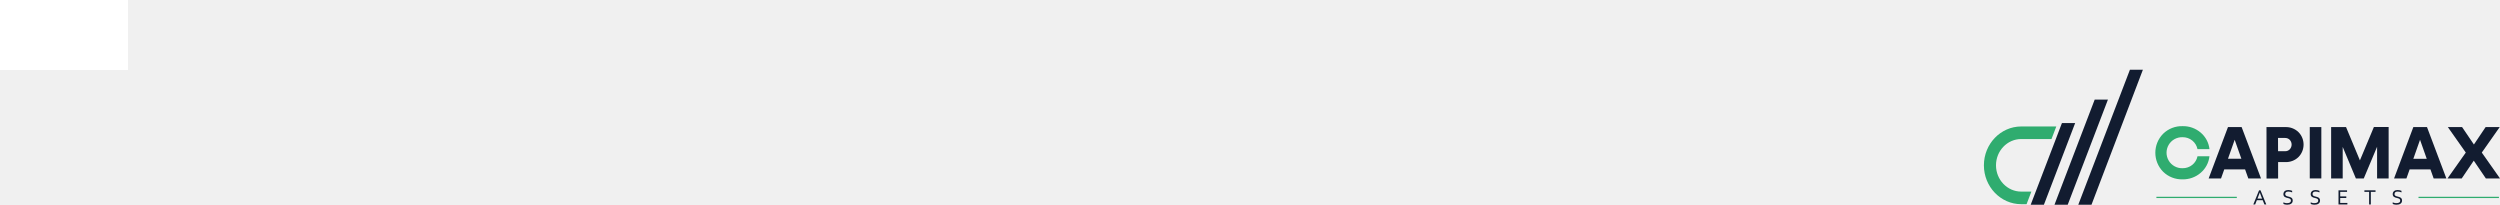
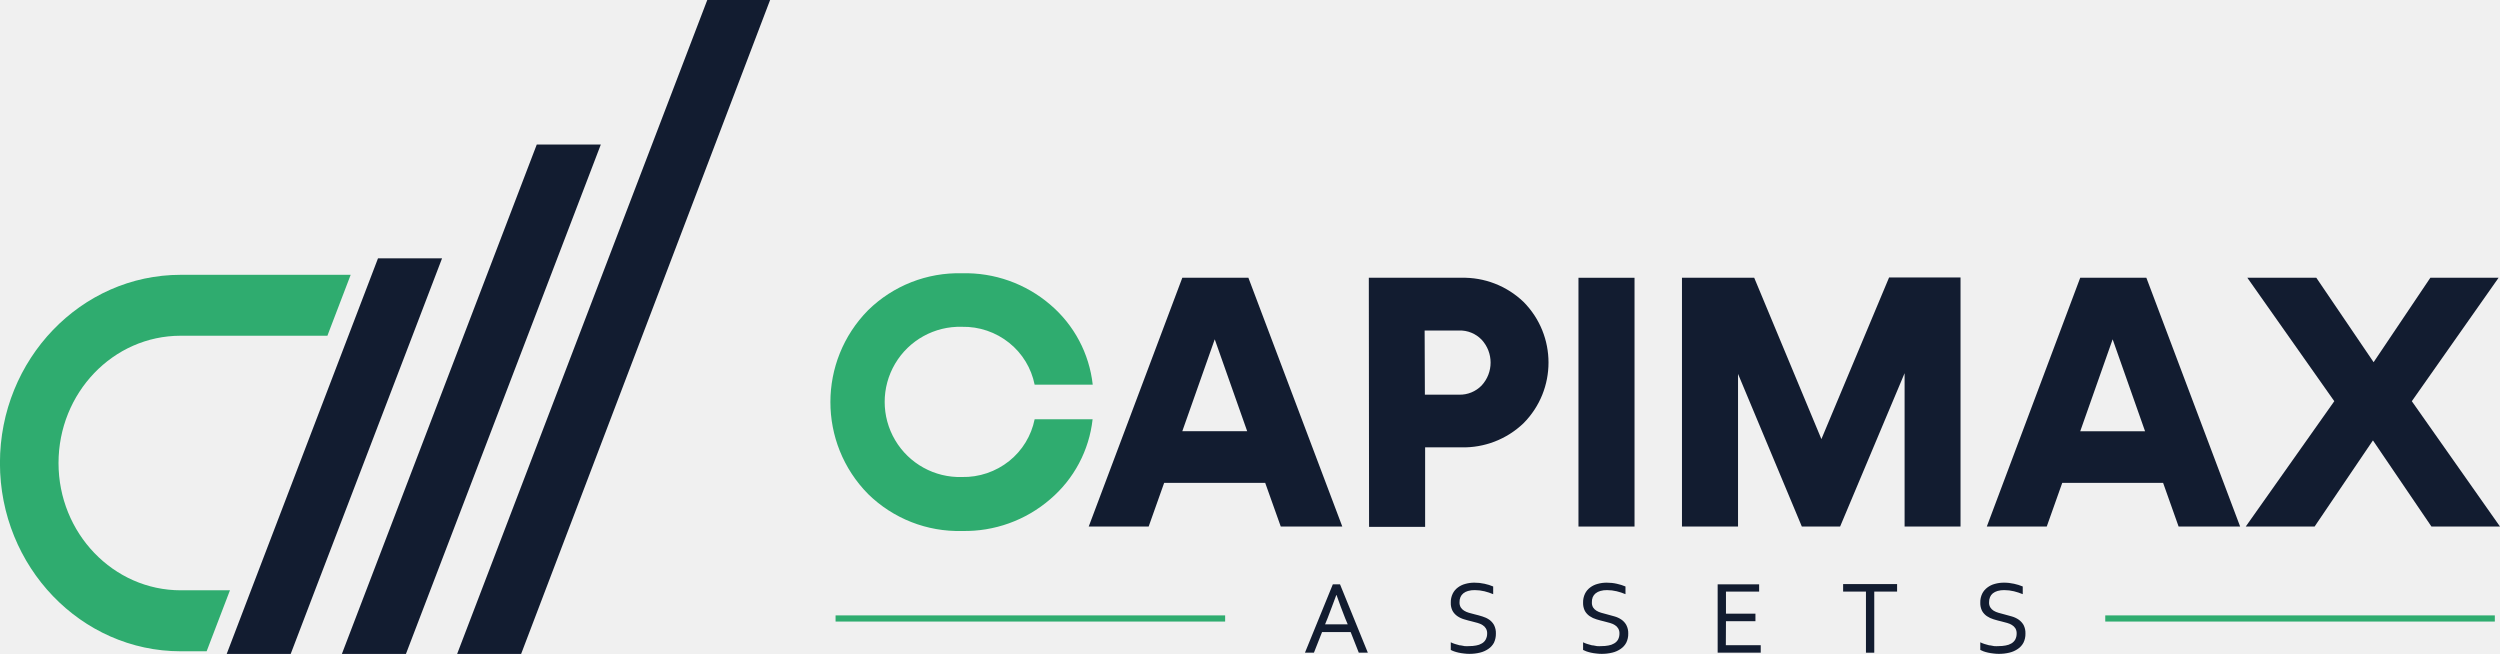
- <svg xmlns="http://www.w3.org/2000/svg" viewBox="0 0 1968.07 161.17">
+ <svg xmlns="http://www.w3.org/2000/svg" viewBox="0 0 406.28 106.27">
  <defs>
-     <style>.cls-1{fill:#2fac6f;}.cls-2{fill:#121c30;}.cls-3{fill:none;stroke:#2fac6f;stroke-miterlimit:10;}.cls-4{fill:#fff;}</style>
+     <style>.cls-1{fill:#2fac6f;}.cls-2{fill:#121c30;}.cls-3{fill:none;stroke:#2fac6f;stroke-miterlimit:10;}</style>
  </defs>
  <g id="_3" data-name="3">
-     <path class="cls-1" d="M493.21,993.15a21,21,0,0,1-15.27-6,21.27,21.27,0,0,1,0-29.88,21,21,0,0,1,15.27-6,21.17,21.17,0,0,1,14.33,5.1,19.93,19.93,0,0,1,6.9,13H505a11.63,11.63,0,0,0-4.13-6.79,11.87,11.87,0,0,0-7.68-2.61,12.21,12.21,0,1,0,0,24.41,11.91,11.91,0,0,0,7.68-2.6A11.64,11.64,0,0,0,505,975h9.42a19.94,19.94,0,0,1-6.9,13A21.22,21.22,0,0,1,493.21,993.15Z" transform="translate(1224.93 -851.96)" />
-     <path class="cls-2" d="M555,992.43H545l-2.53-7.1H526.05l-2.52,7.1h-9.74L529,952h10.74ZM534.27,962,529,976.93h10.54Z" transform="translate(1224.93 -851.96)" />
-     <path class="cls-2" d="M559.31,952h15a14.11,14.11,0,0,1,10.14,3.92,14,14,0,0,1,0,19.72,14.11,14.11,0,0,1-10.14,3.92h-5.85v12.92h-9.11Zm9.11,19H574a4.92,4.92,0,0,0,3.64-1.49,5.48,5.48,0,0,0,0-7.45,4.88,4.88,0,0,0-3.64-1.49h-5.62Z" transform="translate(1224.93 -851.96)" />
-     <path class="cls-2" d="M602.49,992.43h-9.11V952h9.11Z" transform="translate(1224.93 -851.96)" />
-     <path class="cls-2" d="M632.86,978.22l11-26.27h11.61v40.48h-9.09V967.51L635.9,992.43h-6.22l-10.37-24.81v24.81H610.2V952h11.74Z" transform="translate(1224.93 -851.96)" />
-     <path class="cls-2" d="M700.91,992.43h-10l-2.52-7.1H672l-2.52,7.1h-9.74L674.92,952h10.75ZM680.19,962l-5.27,14.95h10.54Z" transform="translate(1224.93 -851.96)" />
-     <path class="cls-2" d="M728.81,972.06l14.33,20.37H732l-9.51-14-9.48,14H701.82l14.39-20.37L702.08,952h11.21l9.31,13.72L731.82,952h11.09Z" transform="translate(1224.93 -851.96)" />
-     <path class="cls-2" d="M548.93,1012.93l4.53-11.11h1.17l4.52,11.11h-1.47l-1.32-3.35h-4.65l-1.32,3.35Zm5.1-9.38c-.5,1.38-1,2.64-1.42,3.77l-.41,1h3.68l-.42-1c-.46-1.15-.92-2.41-1.4-3.77Z" transform="translate(1224.93 -851.96)" />
-     <path class="cls-2" d="M574.05,1004.76a1.52,1.52,0,0,0,.2.81,1.71,1.71,0,0,0,.54.53,3.2,3.2,0,0,0,.77.34l.93.25c.43.1.85.22,1.27.35a3.91,3.91,0,0,1,1.11.52,2.57,2.57,0,0,1,.79.88,2.82,2.82,0,0,1,.3,1.38,3.32,3.32,0,0,1-.32,1.5,2.79,2.79,0,0,1-.91,1,4,4,0,0,1-1.36.6,7.21,7.21,0,0,1-1.73.2,6.62,6.62,0,0,1-.88-.06,7.53,7.53,0,0,1-.87-.14,6,6,0,0,1-.74-.21,3.39,3.39,0,0,1-.52-.23v-1.24a4.67,4.67,0,0,0,.67.27,6.77,6.77,0,0,0,.77.22c.27,0,.53.1.81.13a5.1,5.1,0,0,0,.76,0,5.66,5.66,0,0,0,1.11-.1,2.58,2.58,0,0,0,.92-.33,1.59,1.59,0,0,0,.63-.63,2,2,0,0,0,.24-1,1.47,1.47,0,0,0-.21-.82,1.55,1.55,0,0,0-.54-.54,3.07,3.07,0,0,0-.78-.34c-.3-.09-.61-.17-.94-.25s-.85-.21-1.26-.34a3.79,3.79,0,0,1-1.11-.52,2.55,2.55,0,0,1-.78-.85,2.69,2.69,0,0,1-.29-1.34,3.17,3.17,0,0,1,.31-1.46,2.79,2.79,0,0,1,.83-1,3.46,3.46,0,0,1,1.22-.59,5.38,5.38,0,0,1,1.47-.2,7.35,7.35,0,0,1,1.66.18,7.67,7.67,0,0,1,1.4.44v1.25a9.84,9.84,0,0,0-1.42-.47,6.56,6.56,0,0,0-1.57-.19,3.63,3.63,0,0,0-1.1.14,2.07,2.07,0,0,0-.77.39,1.62,1.62,0,0,0-.46.61A2.07,2.07,0,0,0,574.05,1004.76Z" transform="translate(1224.93 -851.96)" />
-     <path class="cls-2" d="M595.56,1004.76a1.52,1.52,0,0,0,.19.81,1.71,1.71,0,0,0,.54.53,3.11,3.11,0,0,0,.78.34c.29.09.6.17.92.25s.85.22,1.27.35a3.79,3.79,0,0,1,1.11.52,2.57,2.57,0,0,1,.79.88,2.82,2.82,0,0,1,.31,1.38,3.19,3.19,0,0,1-.33,1.5,2.79,2.79,0,0,1-.91,1,4,4,0,0,1-1.36.6,7.21,7.21,0,0,1-1.73.2,6.62,6.62,0,0,1-.88-.06,7.53,7.53,0,0,1-.87-.14,6,6,0,0,1-.74-.21,3.39,3.39,0,0,1-.52-.23v-1.24a4.67,4.67,0,0,0,.67.27,6.77,6.77,0,0,0,.77.22c.27,0,.54.1.81.13a5.1,5.1,0,0,0,.76,0,5.66,5.66,0,0,0,1.11-.1,2.58,2.58,0,0,0,.92-.33,1.68,1.68,0,0,0,.64-.63,2.07,2.07,0,0,0,.23-1,1.47,1.47,0,0,0-.21-.82,1.55,1.55,0,0,0-.54-.54,3.07,3.07,0,0,0-.78-.34c-.3-.09-.61-.17-.94-.25s-.85-.21-1.26-.34a3.91,3.91,0,0,1-1.11-.52,2.55,2.55,0,0,1-.78-.85,2.8,2.8,0,0,1-.29-1.34,3.17,3.17,0,0,1,.31-1.46,2.79,2.79,0,0,1,.83-1,3.46,3.46,0,0,1,1.22-.59,5.38,5.38,0,0,1,1.47-.2,7.28,7.28,0,0,1,1.66.18,7.67,7.67,0,0,1,1.4.44v1.25a9.45,9.45,0,0,0-1.42-.47,6.56,6.56,0,0,0-1.57-.19,3.63,3.63,0,0,0-1.1.14,2.15,2.15,0,0,0-.77.39,1.62,1.62,0,0,0-.46.61A2.07,2.07,0,0,0,595.56,1004.76Z" transform="translate(1224.93 -851.96)" />
-     <path class="cls-2" d="M617.33,1011.71H623v1.22h-7v-11.11h6.74V1003h-5.39v3.59h4.79v1.22h-4.79Z" transform="translate(1224.93 -851.96)" />
-     <path class="cls-2" d="M641.45,1012.93H640.1V1003h-3.71v-1.22h8.77V1003h-3.71Z" transform="translate(1224.93 -851.96)" />
-     <path class="cls-2" d="M660.11,1004.76a1.43,1.43,0,0,0,.2.81,1.68,1.68,0,0,0,.53.53,3.11,3.11,0,0,0,.78.34c.29.09.6.17.92.25s.85.22,1.27.35a3.79,3.79,0,0,1,1.11.52,2.71,2.71,0,0,1,.8.88,2.82,2.82,0,0,1,.3,1.38,3.19,3.19,0,0,1-.33,1.5,2.79,2.79,0,0,1-.91,1,4,4,0,0,1-1.36.6,7.21,7.21,0,0,1-1.73.2,6.62,6.62,0,0,1-.88-.06,7.9,7.9,0,0,1-.87-.14,6,6,0,0,1-.74-.21,3.91,3.91,0,0,1-.52-.23v-1.24a4.67,4.67,0,0,0,.67.27,6.77,6.77,0,0,0,.77.22c.27,0,.54.1.81.13a5.1,5.1,0,0,0,.76,0,5.66,5.66,0,0,0,1.11-.1,2.7,2.7,0,0,0,.93-.33,1.73,1.73,0,0,0,.63-.63,2.07,2.07,0,0,0,.23-1,1.56,1.56,0,0,0-.2-.82,1.67,1.67,0,0,0-.55-.54,2.92,2.92,0,0,0-.78-.34c-.3-.09-.61-.17-.94-.25s-.85-.21-1.26-.34a4,4,0,0,1-1.11-.52,2.55,2.55,0,0,1-.78-.85,2.8,2.8,0,0,1-.29-1.34,3.17,3.17,0,0,1,.31-1.46,2.81,2.81,0,0,1,.84-1,3.41,3.41,0,0,1,1.21-.59,5.38,5.38,0,0,1,1.47-.2,7.22,7.22,0,0,1,1.66.18,8,8,0,0,1,1.41.44v1.25a10,10,0,0,0-1.43-.47,6.56,6.56,0,0,0-1.57-.19,3.63,3.63,0,0,0-1.1.14,2.23,2.23,0,0,0-.77.39,1.59,1.59,0,0,0-.45.61A2.07,2.07,0,0,0,660.11,1004.76Z" transform="translate(1224.93 -851.96)" />
-     <line class="cls-3" x1="1760.88" y1="155.41" x2="1697.58" y2="155.41" />
-     <line class="cls-3" x1="1967.22" y1="155.41" x2="1903.92" y2="155.41" />
-     <path class="cls-1" d="M393.85,951.52l-3.32,8.68-.46,1.22H366.23c-11,0-19.86,9.29-19.86,20.69s8.91,20.68,19.86,20.68h8l-3.32,8.68-.17.45-.3.78h-4.22c-16.19,0-29.37-13.73-29.37-30.59s13.18-30.59,29.37-30.59Z" transform="translate(1224.93 -851.96)" />
-     <polygon class="cls-2" points="1633.62 96.88 1628.81 109.46 1612.98 150.83 1609.19 160.73 1609.02 161.17 1598.62 161.17 1598.79 160.73 1602.58 150.83 1618.41 109.46 1622.19 99.55 1623.22 96.88 1628.84 96.88 1633.62 96.88" />
-     <polygon class="cls-2" points="1659.43 78.39 1627.76 161.17 1617.35 161.17 1649.01 78.39 1659.43 78.39" />
-     <polygon class="cls-2" points="1686.94 54.9 1646.48 161.17 1636.08 161.17 1676.73 54.9 1686.94 54.9" />
-     <rect class="cls-4" width="100.74" height="55.11" />
+     <path class="cls-1" d="M493.21,993.15a21,21,0,0,1-15.27-6,21.27,21.27,0,0,1,0-29.88,21,21,0,0,1,15.27-6,21.17,21.17,0,0,1,14.33,5.1,19.93,19.93,0,0,1,6.9,13H505a11.63,11.63,0,0,0-4.13-6.79,11.87,11.87,0,0,0-7.68-2.61,12.21,12.21,0,1,0,0,24.41,11.91,11.91,0,0,0,7.68-2.6A11.64,11.64,0,0,0,505,975h9.42a19.94,19.94,0,0,1-6.9,13A21.22,21.22,0,0,1,493.21,993.15Z" transform="translate(-336.86 -906.86)" />
+     <path class="cls-2" d="M555,992.43H545l-2.53-7.1H526.05l-2.52,7.1h-9.74L529,952h10.74ZM534.27,962,529,976.93h10.54Z" transform="translate(-336.86 -906.86)" />
+     <path class="cls-2" d="M559.31,952h15a14.11,14.11,0,0,1,10.14,3.92,14,14,0,0,1,0,19.72,14.11,14.11,0,0,1-10.14,3.92h-5.85v12.92h-9.11Zm9.11,19H574a4.92,4.92,0,0,0,3.64-1.49,5.48,5.48,0,0,0,0-7.45,4.88,4.88,0,0,0-3.64-1.49h-5.62Z" transform="translate(-336.86 -906.86)" />
+     <path class="cls-2" d="M602.49,992.43h-9.11V952h9.11Z" transform="translate(-336.86 -906.86)" />
+     <path class="cls-2" d="M632.86,978.22l11-26.27h11.61v40.48h-9.09V967.51L635.9,992.43h-6.22l-10.37-24.81v24.81H610.2V952h11.74Z" transform="translate(-336.86 -906.86)" />
+     <path class="cls-2" d="M700.91,992.43h-10l-2.52-7.1H672l-2.52,7.1h-9.74L674.92,952h10.75ZM680.19,962l-5.27,14.95h10.54Z" transform="translate(-336.86 -906.86)" />
+     <path class="cls-2" d="M728.81,972.06l14.33,20.37H732l-9.51-14-9.48,14H701.82l14.39-20.37L702.08,952h11.21l9.31,13.72L731.82,952h11.09Z" transform="translate(-336.86 -906.86)" />
+     <path class="cls-2" d="M548.93,1012.93l4.53-11.11h1.17l4.52,11.11h-1.47l-1.32-3.35h-4.65l-1.32,3.35Zm5.1-9.38c-.5,1.38-1,2.64-1.42,3.77l-.41,1h3.68l-.42-1c-.46-1.15-.92-2.41-1.4-3.77Z" transform="translate(-336.86 -906.86)" />
+     <path class="cls-2" d="M574.05,1004.76a1.52,1.52,0,0,0,.2.81,1.71,1.71,0,0,0,.54.53,3.2,3.2,0,0,0,.77.34l.93.25c.43.1.85.22,1.27.35a3.91,3.91,0,0,1,1.11.52,2.57,2.57,0,0,1,.79.88,2.82,2.82,0,0,1,.3,1.38,3.32,3.32,0,0,1-.32,1.5,2.79,2.79,0,0,1-.91,1,4,4,0,0,1-1.36.6,7.21,7.21,0,0,1-1.73.2,6.62,6.62,0,0,1-.88-.06,7.53,7.53,0,0,1-.87-.14,6,6,0,0,1-.74-.21,3.39,3.39,0,0,1-.52-.23v-1.24a4.67,4.67,0,0,0,.67.27,6.77,6.77,0,0,0,.77.22c.27,0,.53.1.81.13a5.1,5.1,0,0,0,.76,0,5.66,5.66,0,0,0,1.11-.1,2.58,2.58,0,0,0,.92-.33,1.59,1.59,0,0,0,.63-.63,2,2,0,0,0,.24-1,1.47,1.47,0,0,0-.21-.82,1.55,1.55,0,0,0-.54-.54,3.07,3.07,0,0,0-.78-.34c-.3-.09-.61-.17-.94-.25s-.85-.21-1.26-.34a3.79,3.79,0,0,1-1.11-.52,2.55,2.55,0,0,1-.78-.85,2.69,2.69,0,0,1-.29-1.34,3.17,3.17,0,0,1,.31-1.46,2.79,2.79,0,0,1,.83-1,3.46,3.46,0,0,1,1.22-.59,5.38,5.38,0,0,1,1.47-.2,7.35,7.35,0,0,1,1.66.18,7.67,7.67,0,0,1,1.4.44v1.25a9.84,9.84,0,0,0-1.42-.47,6.56,6.56,0,0,0-1.57-.19,3.63,3.63,0,0,0-1.1.14,2.07,2.07,0,0,0-.77.39,1.62,1.62,0,0,0-.46.61A2.07,2.07,0,0,0,574.05,1004.76Z" transform="translate(-336.86 -906.86)" />
+     <path class="cls-2" d="M595.56,1004.76a1.52,1.52,0,0,0,.19.81,1.71,1.71,0,0,0,.54.53,3.11,3.11,0,0,0,.78.34c.29.09.6.17.92.25s.85.22,1.27.35a3.79,3.79,0,0,1,1.11.52,2.57,2.57,0,0,1,.79.88,2.82,2.82,0,0,1,.31,1.38,3.19,3.19,0,0,1-.33,1.5,2.79,2.79,0,0,1-.91,1,4,4,0,0,1-1.36.6,7.21,7.21,0,0,1-1.73.2,6.62,6.62,0,0,1-.88-.06,7.53,7.53,0,0,1-.87-.14,6,6,0,0,1-.74-.21,3.39,3.39,0,0,1-.52-.23v-1.24a4.67,4.67,0,0,0,.67.27,6.77,6.77,0,0,0,.77.22c.27,0,.54.1.81.13a5.1,5.1,0,0,0,.76,0,5.66,5.66,0,0,0,1.11-.1,2.58,2.58,0,0,0,.92-.33,1.68,1.68,0,0,0,.64-.63,2.07,2.07,0,0,0,.23-1,1.47,1.47,0,0,0-.21-.82,1.55,1.55,0,0,0-.54-.54,3.07,3.07,0,0,0-.78-.34c-.3-.09-.61-.17-.94-.25s-.85-.21-1.26-.34a3.91,3.91,0,0,1-1.11-.52,2.55,2.55,0,0,1-.78-.85,2.8,2.8,0,0,1-.29-1.34,3.17,3.17,0,0,1,.31-1.46,2.79,2.79,0,0,1,.83-1,3.46,3.46,0,0,1,1.22-.59,5.38,5.38,0,0,1,1.47-.2,7.28,7.28,0,0,1,1.66.18,7.67,7.67,0,0,1,1.4.44v1.25a9.45,9.45,0,0,0-1.42-.47,6.56,6.56,0,0,0-1.57-.19,3.63,3.63,0,0,0-1.1.14,2.15,2.15,0,0,0-.77.39,1.62,1.62,0,0,0-.46.61A2.07,2.07,0,0,0,595.56,1004.76Z" transform="translate(-336.86 -906.86)" />
+     <path class="cls-2" d="M617.33,1011.71H623v1.22h-7v-11.11h6.74V1003h-5.39v3.59h4.79v1.22h-4.79Z" transform="translate(-336.86 -906.86)" />
+     <path class="cls-2" d="M641.45,1012.93H640.1V1003h-3.71v-1.22h8.77V1003h-3.71Z" transform="translate(-336.86 -906.86)" />
+     <path class="cls-2" d="M660.11,1004.76a1.43,1.43,0,0,0,.2.81,1.68,1.68,0,0,0,.53.53,3.11,3.11,0,0,0,.78.34c.29.09.6.17.92.25s.85.22,1.27.35a3.79,3.79,0,0,1,1.11.52,2.71,2.71,0,0,1,.8.88,2.82,2.82,0,0,1,.3,1.38,3.19,3.19,0,0,1-.33,1.5,2.79,2.79,0,0,1-.91,1,4,4,0,0,1-1.36.6,7.21,7.21,0,0,1-1.73.2,6.62,6.62,0,0,1-.88-.06,7.9,7.9,0,0,1-.87-.14,6,6,0,0,1-.74-.21,3.91,3.91,0,0,1-.52-.23v-1.24a4.67,4.67,0,0,0,.67.27,6.77,6.77,0,0,0,.77.22c.27,0,.54.1.81.13a5.1,5.1,0,0,0,.76,0,5.66,5.66,0,0,0,1.11-.1,2.7,2.7,0,0,0,.93-.33,1.73,1.73,0,0,0,.63-.63,2.07,2.07,0,0,0,.23-1,1.56,1.56,0,0,0-.2-.82,1.67,1.67,0,0,0-.55-.54,2.92,2.92,0,0,0-.78-.34c-.3-.09-.61-.17-.94-.25s-.85-.21-1.26-.34a4,4,0,0,1-1.11-.52,2.55,2.55,0,0,1-.78-.85,2.8,2.8,0,0,1-.29-1.34,3.17,3.17,0,0,1,.31-1.46,2.81,2.81,0,0,1,.84-1,3.41,3.41,0,0,1,1.21-.59,5.38,5.38,0,0,1,1.47-.2,7.22,7.22,0,0,1,1.66.18,8,8,0,0,1,1.41.44v1.25a10,10,0,0,0-1.43-.47,6.56,6.56,0,0,0-1.57-.19,3.63,3.63,0,0,0-1.1.14,2.23,2.23,0,0,0-.77.39,1.59,1.59,0,0,0-.45.61A2.07,2.07,0,0,0,660.11,1004.76Z" transform="translate(-336.86 -906.86)" />
+     <line class="cls-3" x1="199.1" y1="100.51" x2="135.79" y2="100.51" />
+     <line class="cls-3" x1="405.44" y1="100.51" x2="342.13" y2="100.51" />
+     <path class="cls-1" d="M393.85,951.52l-3.32,8.68-.46,1.22H366.23c-11,0-19.86,9.29-19.86,20.69s8.91,20.68,19.86,20.68h8l-3.32,8.68-.17.45-.3.78h-4.22c-16.19,0-29.37-13.73-29.37-30.59s13.18-30.59,29.37-30.59Z" transform="translate(-336.86 -906.86)" />
+     <polygon class="cls-2" points="71.84 41.98 67.03 54.56 51.19 95.93 47.41 105.83 47.24 106.27 36.84 106.27 37.01 105.83 40.79 95.93 56.62 54.56 60.41 44.65 61.43 41.98 67.06 41.98 71.84 41.98" />
+     <polygon class="cls-2" points="97.64 23.49 65.97 106.27 55.56 106.27 87.23 23.49 97.64 23.49" />
+     <polygon class="cls-2" points="125.15 0 84.69 106.27 74.29 106.27 114.94 0 125.15 0" />
  </g>
</svg>
